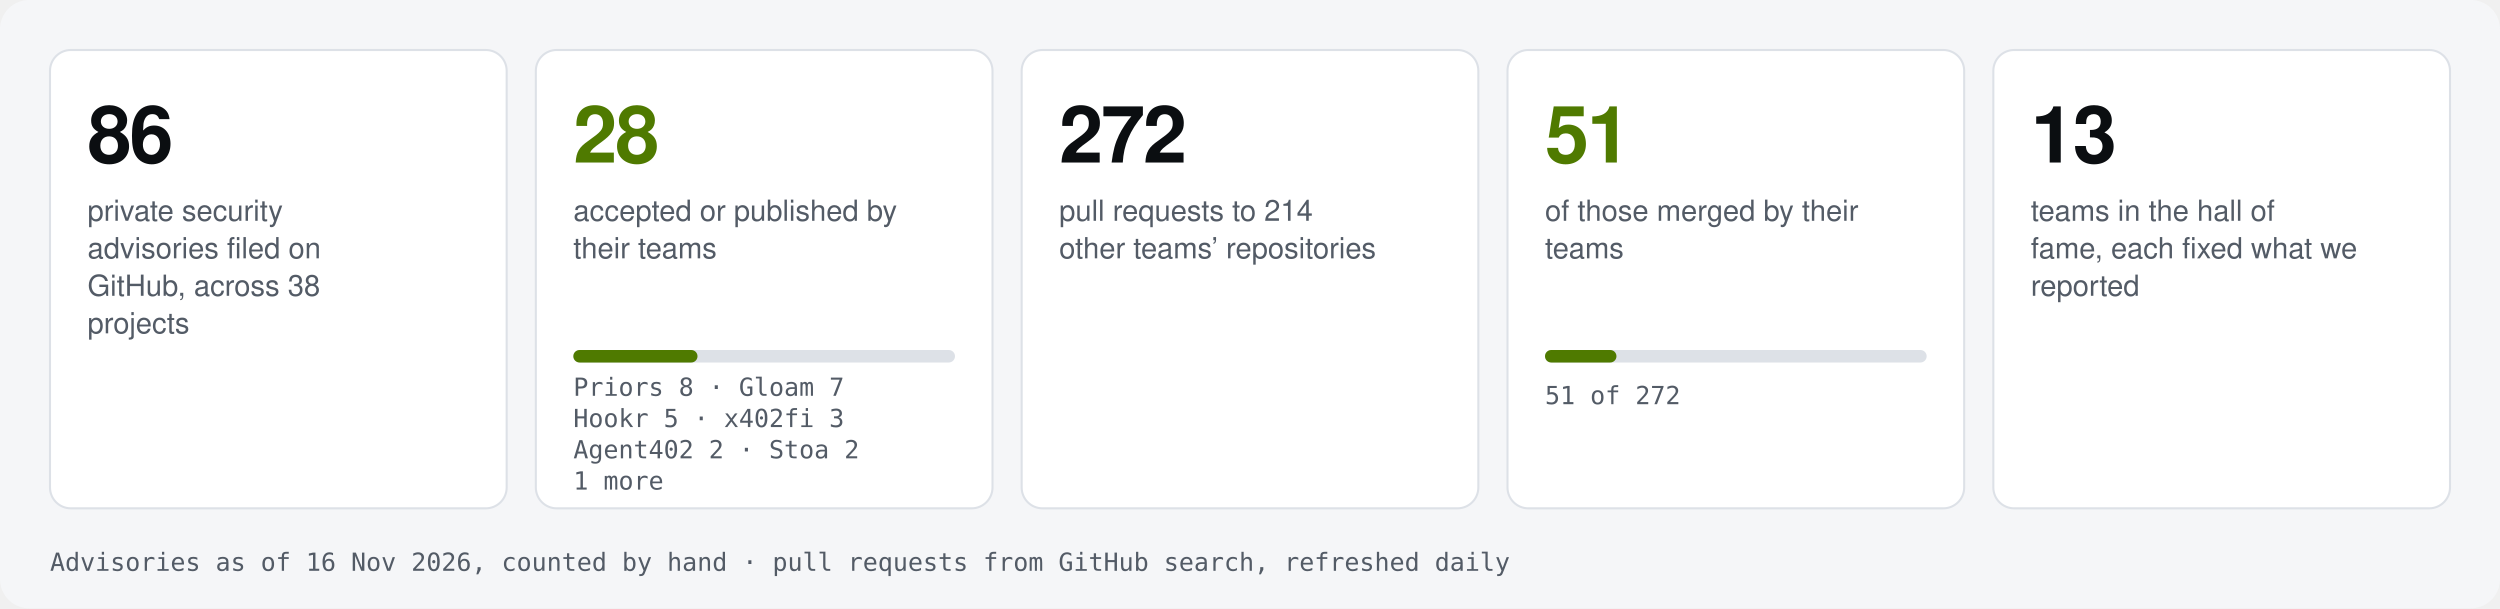
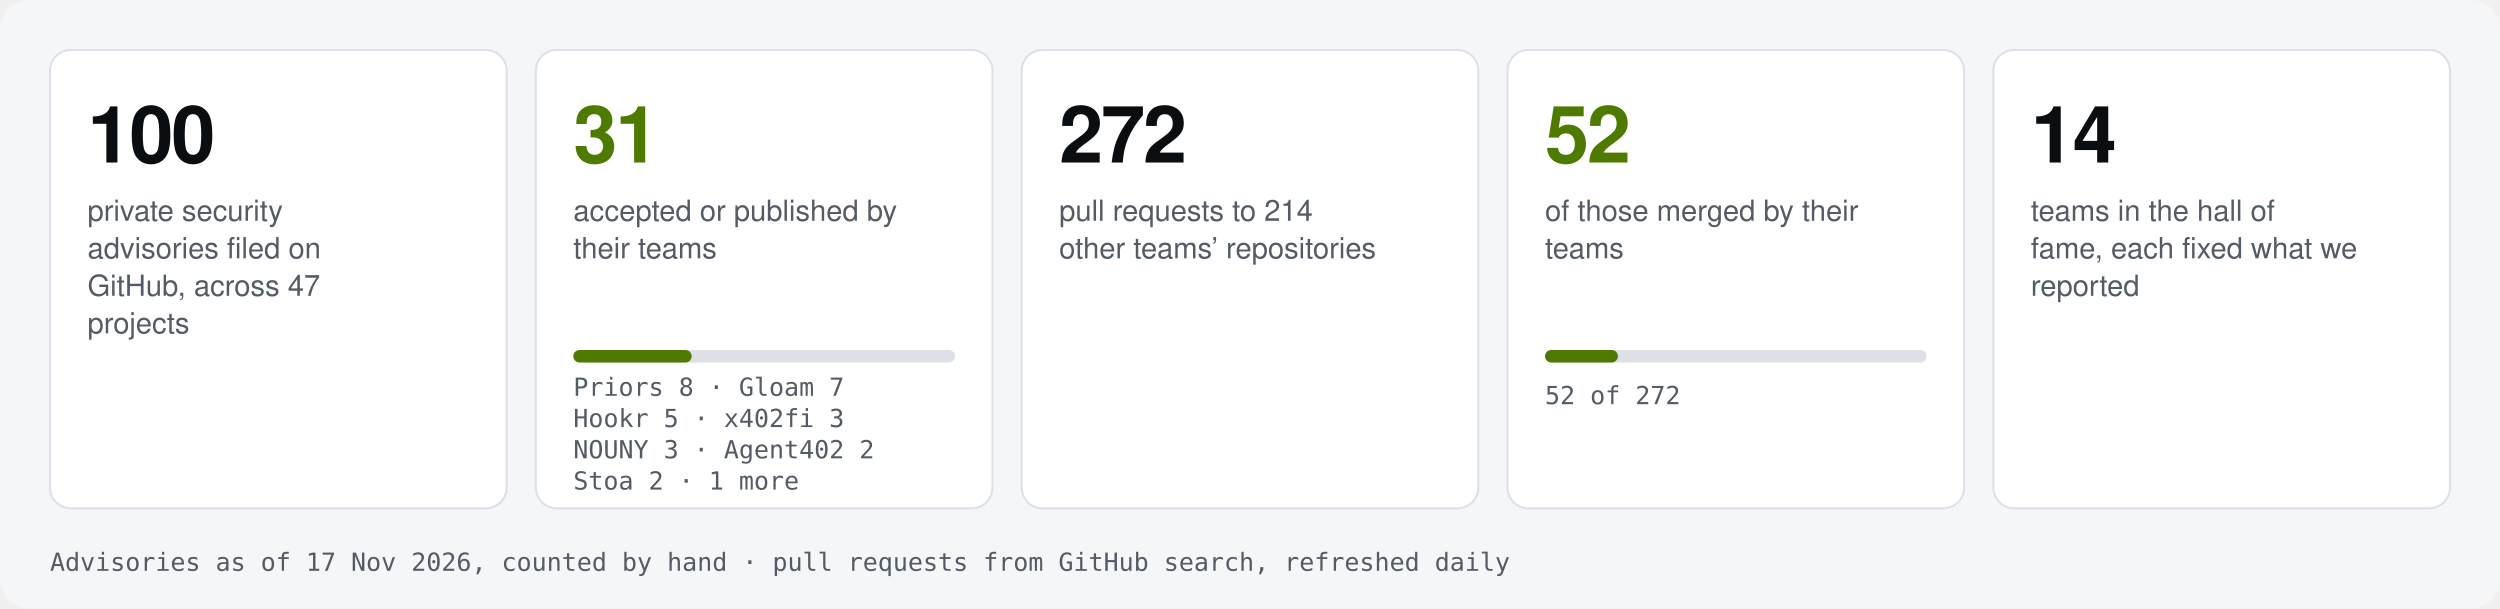
- <svg xmlns="http://www.w3.org/2000/svg" width="1200" height="292" viewBox="0 0 1200 292" role="img" aria-label="86 private security advisories filed on GitHub across 38 projects, 28 accepted or published; 272 pull requests to 214 other teams' repositories, 51 merged; 13 teams in the hall of fame">
+ <svg xmlns="http://www.w3.org/2000/svg" width="1200" height="292" viewBox="0 0 1200 292" role="img" aria-label="100 private security advisories filed on GitHub across 47 projects, 31 accepted or published; 272 pull requests to 214 other teams' repositories, 52 merged; 14 teams in the hall of fame">
  <style>.g{transform-box:fill-box;transform-origin:left;animation:grow 1.2s ease-out both}@keyframes grow{from{transform:scaleX(0)}}@media (prefers-reduced-motion: reduce){*{animation:none!important}}</style>
  <rect width="1200" height="292" rx="14" fill="#F5F6F8" />
  <g>
    <rect x="24.0" y="24" width="219.2" height="220" rx="10" fill="#FFFFFF" stroke="#DDE1E7" />
-     <text x="42.0" y="78" font-family="-apple-system,BlinkMacSystemFont,'Segoe UI',Helvetica,Arial,sans-serif" font-size="38" font-weight="700" letter-spacing="-1" fill="#0B0E11">86</text>
+     <text x="42.0" y="78" font-family="-apple-system,BlinkMacSystemFont,'Segoe UI',Helvetica,Arial,sans-serif" font-size="38" font-weight="700" letter-spacing="-1" fill="#0B0E11">100</text>
    <text x="42.0" y="106" text-anchor="start" font-family="-apple-system,BlinkMacSystemFont,'Segoe UI',Helvetica,Arial,sans-serif" font-size="14" font-weight="400" fill="#535B66">private security</text>
    <text x="42.0" y="124" text-anchor="start" font-family="-apple-system,BlinkMacSystemFont,'Segoe UI',Helvetica,Arial,sans-serif" font-size="14" font-weight="400" fill="#535B66">advisories filed on</text>
-     <text x="42.0" y="142" text-anchor="start" font-family="-apple-system,BlinkMacSystemFont,'Segoe UI',Helvetica,Arial,sans-serif" font-size="14" font-weight="400" fill="#535B66">GitHub, across 38</text>
+     <text x="42.0" y="142" text-anchor="start" font-family="-apple-system,BlinkMacSystemFont,'Segoe UI',Helvetica,Arial,sans-serif" font-size="14" font-weight="400" fill="#535B66">GitHub, across 47</text>
    <text x="42.0" y="160" text-anchor="start" font-family="-apple-system,BlinkMacSystemFont,'Segoe UI',Helvetica,Arial,sans-serif" font-size="14" font-weight="400" fill="#535B66">projects</text>
  </g>
  <g>
    <rect x="257.2" y="24" width="219.2" height="220" rx="10" fill="#FFFFFF" stroke="#DDE1E7" />
-     <text x="275.2" y="78" font-family="-apple-system,BlinkMacSystemFont,'Segoe UI',Helvetica,Arial,sans-serif" font-size="38" font-weight="700" letter-spacing="-1" fill="#4F7A00">28</text>
+     <text x="275.2" y="78" font-family="-apple-system,BlinkMacSystemFont,'Segoe UI',Helvetica,Arial,sans-serif" font-size="38" font-weight="700" letter-spacing="-1" fill="#4F7A00">31</text>
    <text x="275.2" y="106" text-anchor="start" font-family="-apple-system,BlinkMacSystemFont,'Segoe UI',Helvetica,Arial,sans-serif" font-size="14" font-weight="400" fill="#535B66">accepted or published by</text>
    <text x="275.2" y="124" text-anchor="start" font-family="-apple-system,BlinkMacSystemFont,'Segoe UI',Helvetica,Arial,sans-serif" font-size="14" font-weight="400" fill="#535B66">their teams</text>
    <rect x="275.2" y="168" width="183.2" height="6" rx="3" fill="#DDE1E7" />
-     <rect class="g" style="animation-delay:0.35s" x="275.2" y="168" width="59.6" height="6" rx="3" fill="#4F7A00" />
+     <rect class="g" style="animation-delay:0.35s" x="275.2" y="168" width="56.8" height="6" rx="3" fill="#4F7A00" />
    <text x="275.2" y="190" font-family="ui-monospace,SFMono-Regular,'SF Mono',Menlo,Consolas,monospace" font-size="12" fill="#535B66">Priors 8 · Gloam 7</text>
    <text x="275.2" y="205" font-family="ui-monospace,SFMono-Regular,'SF Mono',Menlo,Consolas,monospace" font-size="12" fill="#535B66">Hookr 5 · x402fi 3</text>
-     <text x="275.2" y="220" font-family="ui-monospace,SFMono-Regular,'SF Mono',Menlo,Consolas,monospace" font-size="12" fill="#535B66">Agent402 2 · Stoa 2</text>
-     <text x="275.2" y="235" font-family="ui-monospace,SFMono-Regular,'SF Mono',Menlo,Consolas,monospace" font-size="12" fill="#535B66">1 more</text>
+     <text x="275.2" y="220" font-family="ui-monospace,SFMono-Regular,'SF Mono',Menlo,Consolas,monospace" font-size="12" fill="#535B66">NOUNY 3 · Agent402 2</text>
+     <text x="275.2" y="235" font-family="ui-monospace,SFMono-Regular,'SF Mono',Menlo,Consolas,monospace" font-size="12" fill="#535B66">Stoa 2 · 1 more</text>
  </g>
  <g>
    <rect x="490.4" y="24" width="219.2" height="220" rx="10" fill="#FFFFFF" stroke="#DDE1E7" />
    <text x="508.4" y="78" font-family="-apple-system,BlinkMacSystemFont,'Segoe UI',Helvetica,Arial,sans-serif" font-size="38" font-weight="700" letter-spacing="-1" fill="#0B0E11">272</text>
    <text x="508.4" y="106" text-anchor="start" font-family="-apple-system,BlinkMacSystemFont,'Segoe UI',Helvetica,Arial,sans-serif" font-size="14" font-weight="400" fill="#535B66">pull requests to 214</text>
    <text x="508.4" y="124" text-anchor="start" font-family="-apple-system,BlinkMacSystemFont,'Segoe UI',Helvetica,Arial,sans-serif" font-size="14" font-weight="400" fill="#535B66">other teams’ repositories</text>
  </g>
  <g>
    <rect x="723.6" y="24" width="219.2" height="220" rx="10" fill="#FFFFFF" stroke="#DDE1E7" />
-     <text x="741.6" y="78" font-family="-apple-system,BlinkMacSystemFont,'Segoe UI',Helvetica,Arial,sans-serif" font-size="38" font-weight="700" letter-spacing="-1" fill="#4F7A00">51</text>
+     <text x="741.6" y="78" font-family="-apple-system,BlinkMacSystemFont,'Segoe UI',Helvetica,Arial,sans-serif" font-size="38" font-weight="700" letter-spacing="-1" fill="#4F7A00">52</text>
    <text x="741.6" y="106" text-anchor="start" font-family="-apple-system,BlinkMacSystemFont,'Segoe UI',Helvetica,Arial,sans-serif" font-size="14" font-weight="400" fill="#535B66">of those merged by their</text>
    <text x="741.6" y="124" text-anchor="start" font-family="-apple-system,BlinkMacSystemFont,'Segoe UI',Helvetica,Arial,sans-serif" font-size="14" font-weight="400" fill="#535B66">teams</text>
    <rect x="741.6" y="168" width="183.2" height="6" rx="3" fill="#DDE1E7" />
-     <rect class="g" style="animation-delay:0.65s" x="741.6" y="168" width="34.3" height="6" rx="3" fill="#4F7A00" />
-     <text x="741.6" y="194" font-family="ui-monospace,SFMono-Regular,'SF Mono',Menlo,Consolas,monospace" font-size="12" fill="#535B66">51 of 272</text>
+     <rect class="g" style="animation-delay:0.65s" x="741.6" y="168" width="35.0" height="6" rx="3" fill="#4F7A00" />
+     <text x="741.6" y="194" font-family="ui-monospace,SFMono-Regular,'SF Mono',Menlo,Consolas,monospace" font-size="12" fill="#535B66">52 of 272</text>
  </g>
  <g>
    <rect x="956.8" y="24" width="219.2" height="220" rx="10" fill="#FFFFFF" stroke="#DDE1E7" />
-     <text x="974.8" y="78" font-family="-apple-system,BlinkMacSystemFont,'Segoe UI',Helvetica,Arial,sans-serif" font-size="38" font-weight="700" letter-spacing="-1" fill="#0B0E11">13</text>
+     <text x="974.8" y="78" font-family="-apple-system,BlinkMacSystemFont,'Segoe UI',Helvetica,Arial,sans-serif" font-size="38" font-weight="700" letter-spacing="-1" fill="#0B0E11">14</text>
    <text x="974.8" y="106" text-anchor="start" font-family="-apple-system,BlinkMacSystemFont,'Segoe UI',Helvetica,Arial,sans-serif" font-size="14" font-weight="400" fill="#535B66">teams in the hall of</text>
    <text x="974.8" y="124" text-anchor="start" font-family="-apple-system,BlinkMacSystemFont,'Segoe UI',Helvetica,Arial,sans-serif" font-size="14" font-weight="400" fill="#535B66">fame, each fixed what we</text>
    <text x="974.8" y="142" text-anchor="start" font-family="-apple-system,BlinkMacSystemFont,'Segoe UI',Helvetica,Arial,sans-serif" font-size="14" font-weight="400" fill="#535B66">reported</text>
  </g>
-   <text x="24" y="274" font-family="ui-monospace,SFMono-Regular,'SF Mono',Menlo,Consolas,monospace" font-size="12" fill="#535B66">Advisories as of 16 Nov 2026, counted by hand · pull requests from GitHub search, refreshed daily</text>
+   <text x="24" y="274" font-family="ui-monospace,SFMono-Regular,'SF Mono',Menlo,Consolas,monospace" font-size="12" fill="#535B66">Advisories as of 17 Nov 2026, counted by hand · pull requests from GitHub search, refreshed daily</text>
</svg>
